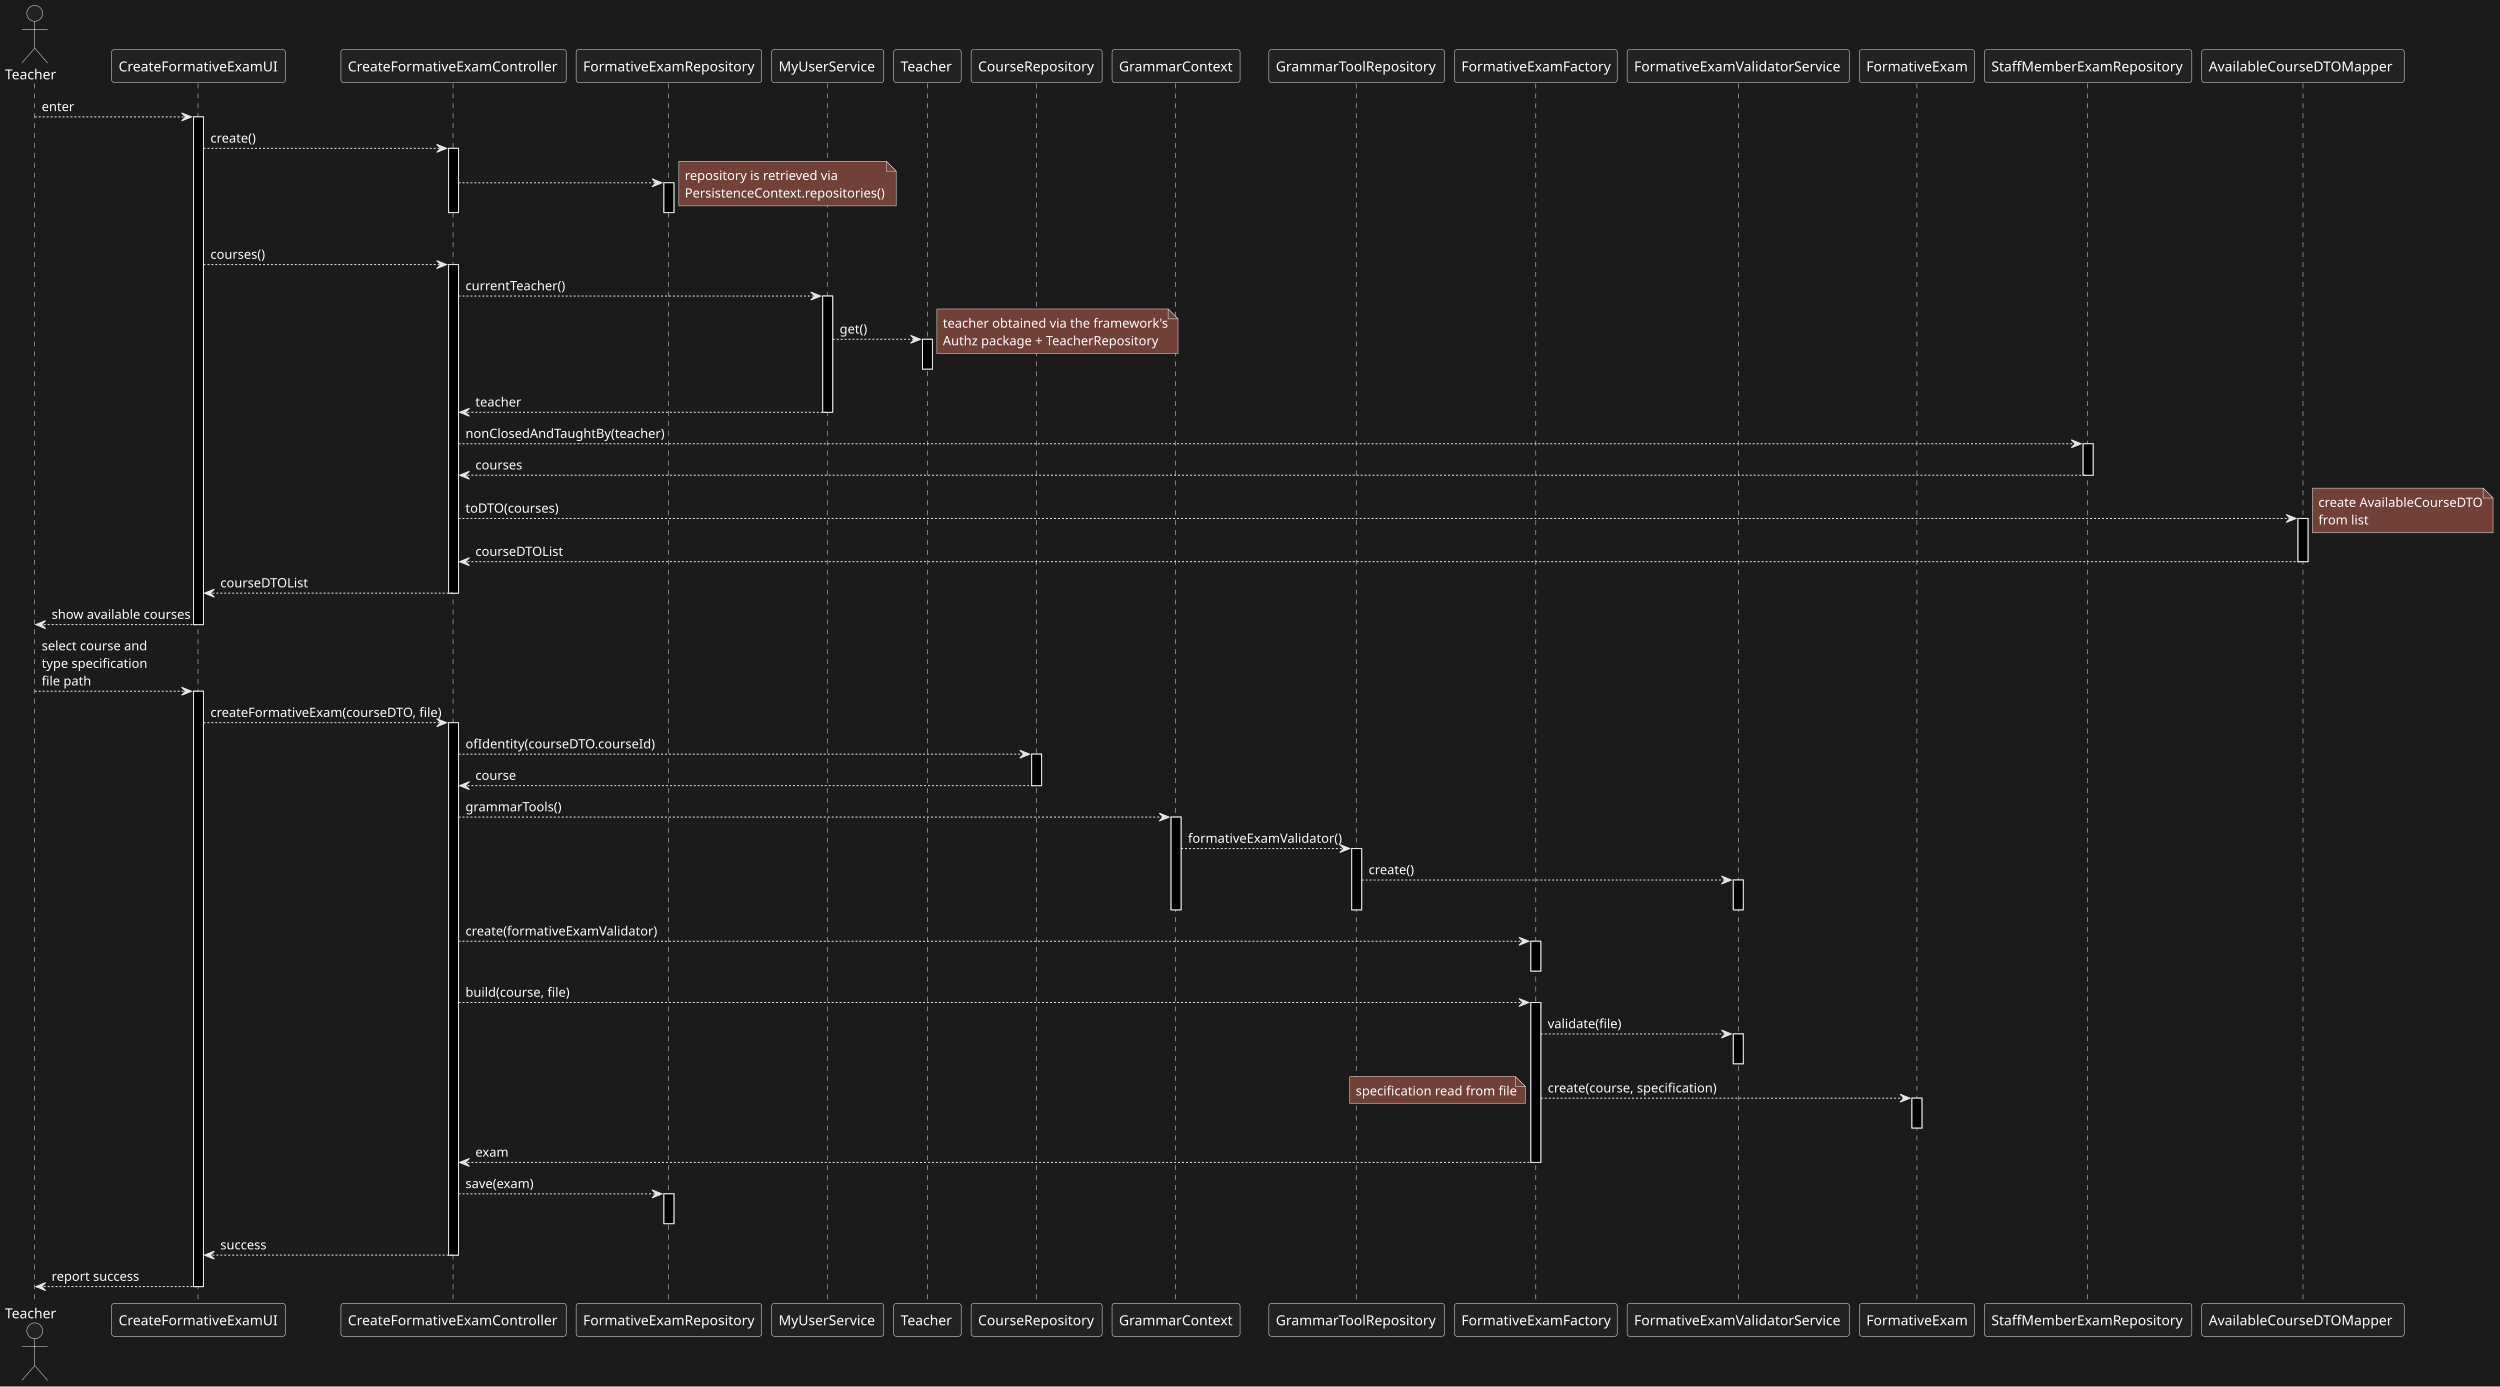
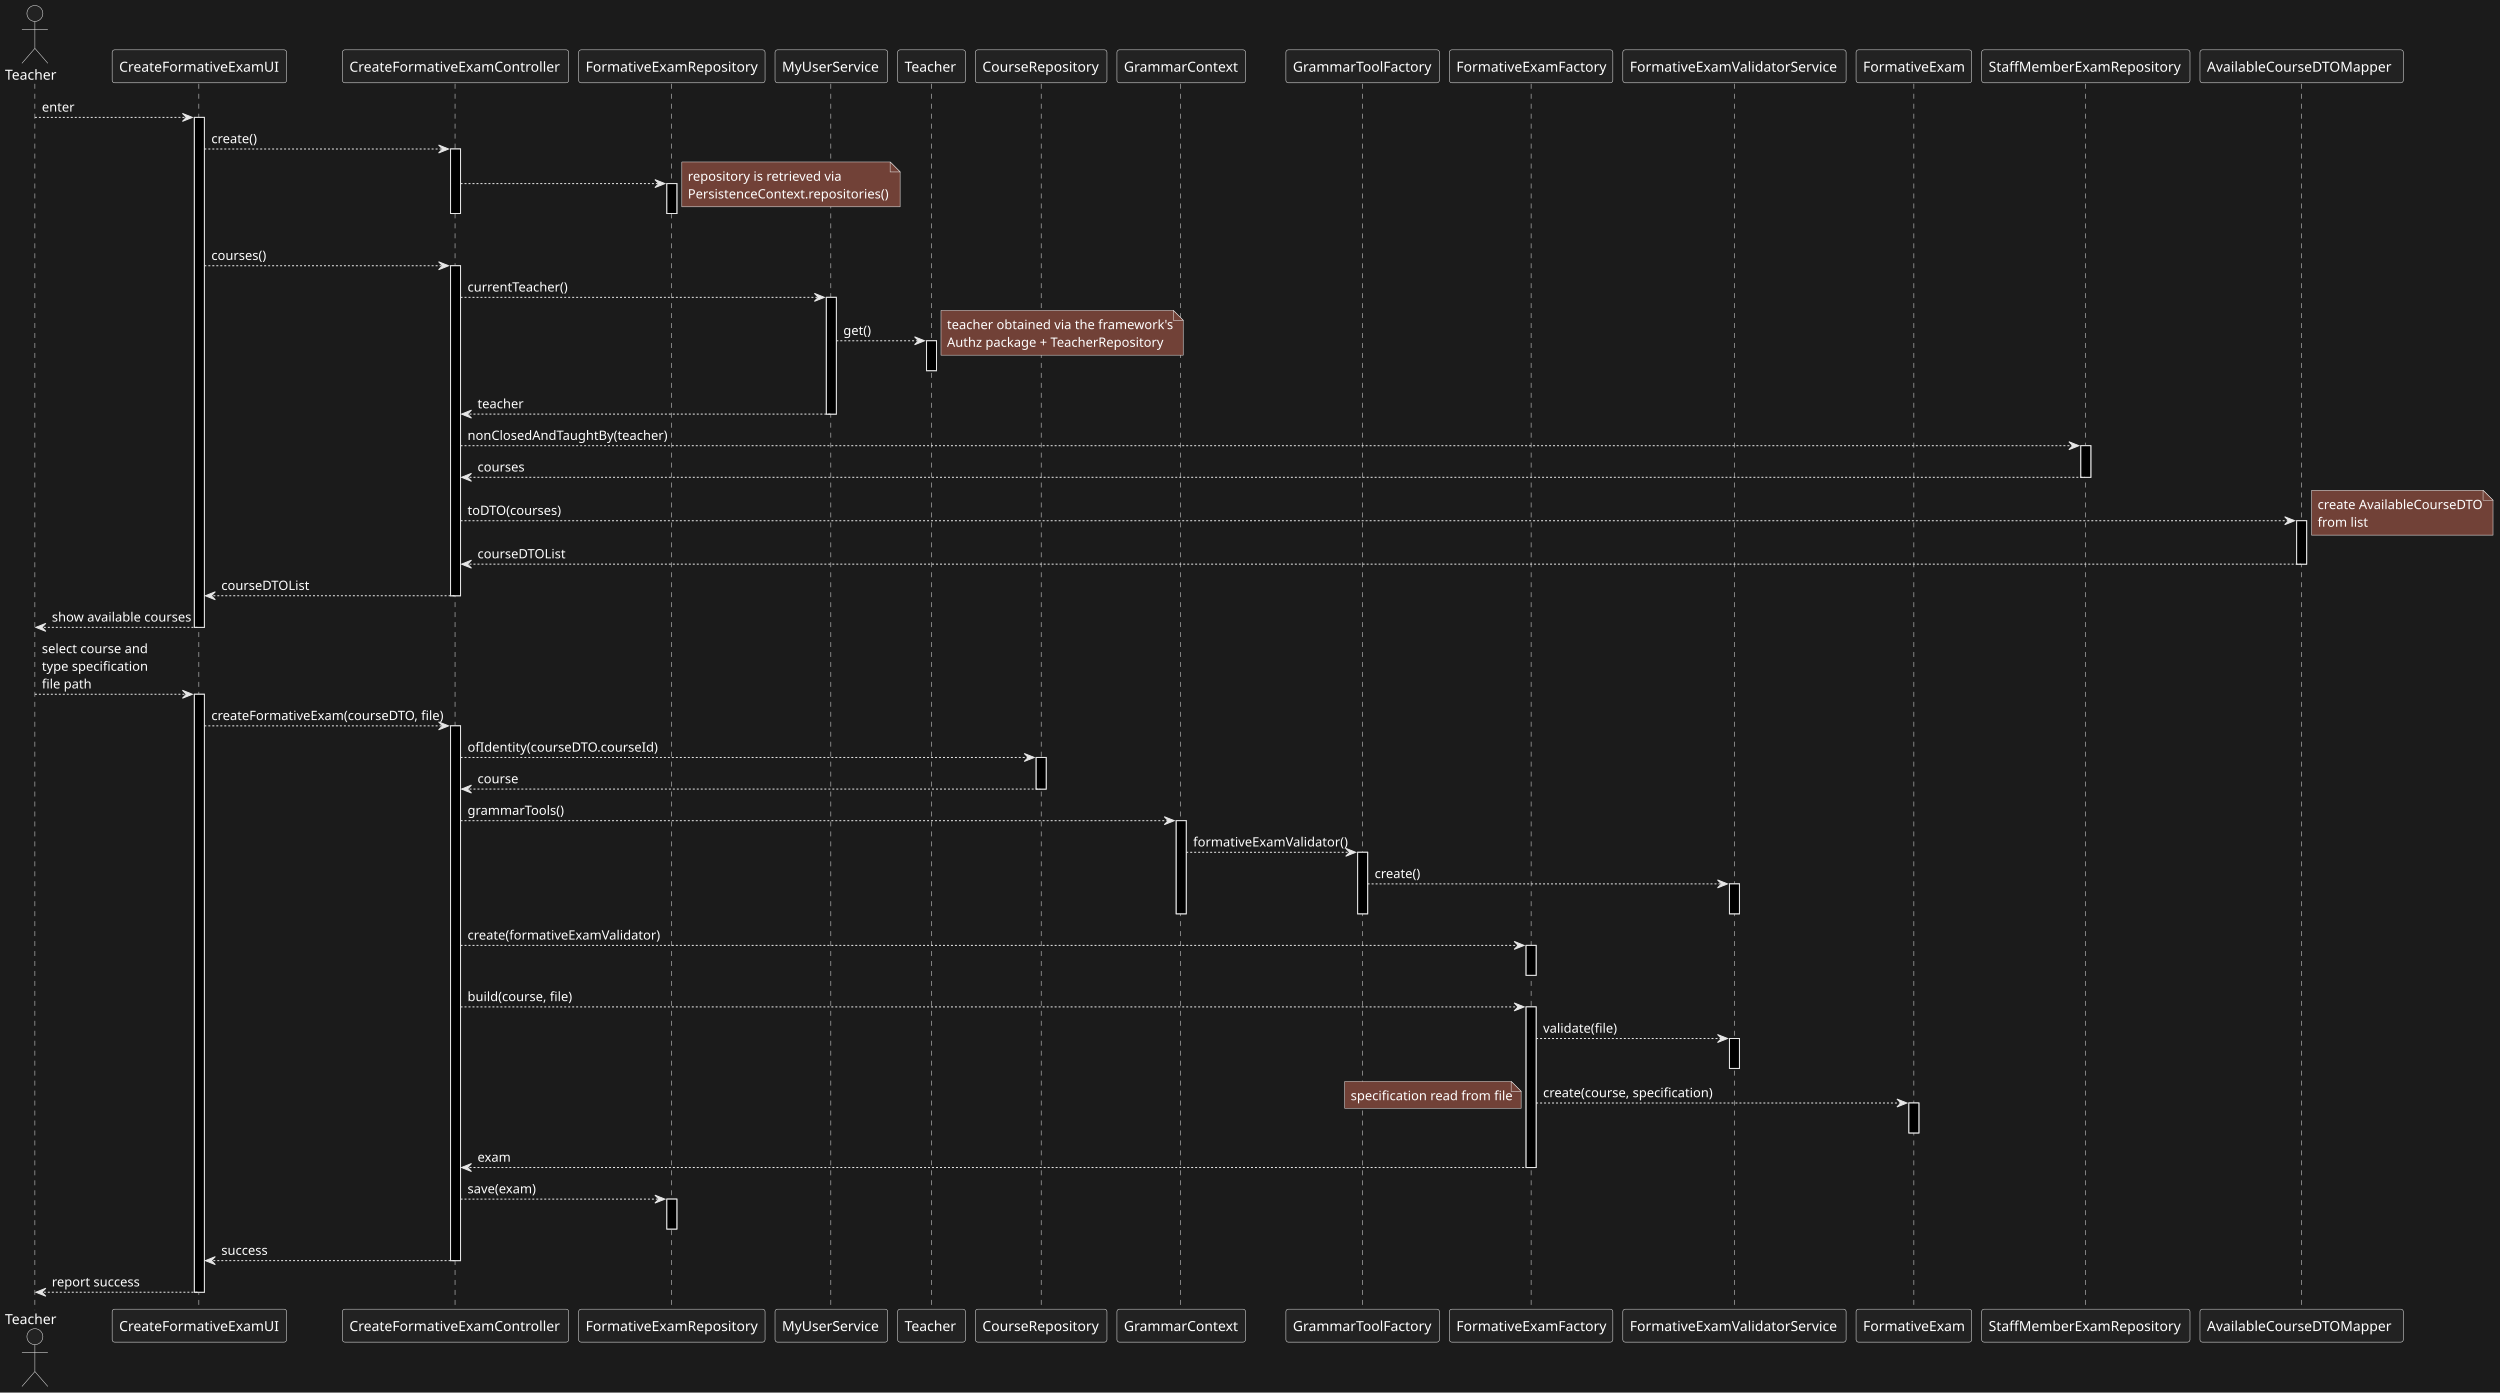
- <svg xmlns="http://www.w3.org/2000/svg" contentStyleType="text/css" height="1397px" preserveAspectRatio="none" style="width:2519px;height:1397px;background:#1B1B1B;" version="1.1" viewBox="0 0 2519 1397" width="2519px" zoomAndPan="magnify">
+ <svg xmlns="http://www.w3.org/2000/svg" contentStyleType="text/css" height="1397px" preserveAspectRatio="none" style="width:2508px;height:1397px;background:#1B1B1B;" version="1.1" viewBox="0 0 2508 1397" width="2508px" zoomAndPan="magnify">
  <defs />
  <g>
-     <rect fill="#1B1B1B" height="1397" style="stroke:none;stroke-width:1.0;" width="2519" x="0" y="0" />
+     <rect fill="#1B1B1B" height="1397" style="stroke:none;stroke-width:1.0;" width="2508" x="0" y="0" />
    <rect fill="#000000" height="511.59" style="stroke:#E7E7E7;stroke-width:1.0;" width="10" x="195" y="117.774" />
    <rect fill="#000000" height="599.884" style="stroke:#E7E7E7;stroke-width:1.0;" width="10" x="195" y="696.482" />
    <rect fill="#000000" height="64.706" style="stroke:#E7E7E7;stroke-width:1.0;" width="10" x="452" y="149.48" />
    <rect fill="#000000" height="331.06" style="stroke:#E7E7E7;stroke-width:1.0;" width="10" x="452" y="266.598" />
    <rect fill="#000000" height="536.472" style="stroke:#E7E7E7;stroke-width:1.0;" width="10" x="452" y="728.188" />
    <rect fill="#000000" height="30" style="stroke:#E7E7E7;stroke-width:1.0;" width="10" x="669" y="184.186" />
    <rect fill="#000000" height="30" style="stroke:#E7E7E7;stroke-width:1.0;" width="10" x="669" y="1202.954" />
    <rect fill="#000000" height="117.118" style="stroke:#E7E7E7;stroke-width:1.0;" width="10" x="829" y="298.304" />
    <rect fill="#000000" height="30" style="stroke:#E7E7E7;stroke-width:1.0;" width="10" x="929.5" y="341.863" />
    <rect fill="#000000" height="31.706" style="stroke:#E7E7E7;stroke-width:1.0;" width="10" x="1039.5" y="759.894" />
    <rect fill="#000000" height="93.412" style="stroke:#E7E7E7;stroke-width:1.0;" width="10" x="1180" y="823.306" />
    <rect fill="#000000" height="61.706" style="stroke:#E7E7E7;stroke-width:1.0;" width="10" x="1362" y="855.012" />
-     <rect fill="#000000" height="30" style="stroke:#E7E7E7;stroke-width:1.0;" width="10" x="1542.5" y="948.424" />
-     <rect fill="#000000" height="161.118" style="stroke:#E7E7E7;stroke-width:1.0;" width="10" x="1542.5" y="1010.13" />
-     <rect fill="#000000" height="30" style="stroke:#E7E7E7;stroke-width:1.0;" width="10" x="1746.5" y="886.718" />
-     <rect fill="#000000" height="30" style="stroke:#E7E7E7;stroke-width:1.0;" width="10" x="1746.5" y="1041.836" />
-     <rect fill="#000000" height="30" style="stroke:#E7E7E7;stroke-width:1.0;" width="10" x="1926.5" y="1106.542" />
-     <rect fill="#000000" height="31.706" style="stroke:#E7E7E7;stroke-width:1.0;" width="10" x="2099" y="447.128" />
-     <rect fill="#000000" height="43.559" style="stroke:#E7E7E7;stroke-width:1.0;" width="10" x="2315.5" y="522.393" />
+     <rect fill="#000000" height="30" style="stroke:#E7E7E7;stroke-width:1.0;" width="10" x="1531" y="948.424" />
+     <rect fill="#000000" height="161.118" style="stroke:#E7E7E7;stroke-width:1.0;" width="10" x="1531" y="1010.13" />
+     <rect fill="#000000" height="30" style="stroke:#E7E7E7;stroke-width:1.0;" width="10" x="1735" y="886.718" />
+     <rect fill="#000000" height="30" style="stroke:#E7E7E7;stroke-width:1.0;" width="10" x="1735" y="1041.836" />
+     <rect fill="#000000" height="30" style="stroke:#E7E7E7;stroke-width:1.0;" width="10" x="1915" y="1106.542" />
+     <rect fill="#000000" height="31.706" style="stroke:#E7E7E7;stroke-width:1.0;" width="10" x="2087.5" y="447.128" />
+     <rect fill="#000000" height="43.559" style="stroke:#E7E7E7;stroke-width:1.0;" width="10" x="2304" y="522.393" />
    <line style="stroke:#E7E7E7;stroke-width:0.5;stroke-dasharray:5.0,5.0;" x1="35" x2="35" y1="84.068" y2="1314.367" />
    <line style="stroke:#E7E7E7;stroke-width:0.5;stroke-dasharray:5.0,5.0;" x1="199.5" x2="199.5" y1="84.068" y2="1314.367" />
    <line style="stroke:#E7E7E7;stroke-width:0.5;stroke-dasharray:5.0,5.0;" x1="456.5" x2="456.5" y1="84.068" y2="1314.367" />
    <line style="stroke:#E7E7E7;stroke-width:0.5;stroke-dasharray:5.0,5.0;" x1="673.5" x2="673.5" y1="84.068" y2="1314.367" />
    <line style="stroke:#E7E7E7;stroke-width:0.5;stroke-dasharray:5.0,5.0;" x1="833.5" x2="833.5" y1="84.068" y2="1314.367" />
    <line style="stroke:#E7E7E7;stroke-width:0.5;stroke-dasharray:5.0,5.0;" x1="934.5" x2="934.5" y1="84.068" y2="1314.367" />
    <line style="stroke:#E7E7E7;stroke-width:0.5;stroke-dasharray:5.0,5.0;" x1="1044.5" x2="1044.5" y1="84.068" y2="1314.367" />
    <line style="stroke:#E7E7E7;stroke-width:0.5;stroke-dasharray:5.0,5.0;" x1="1184.5" x2="1184.5" y1="84.068" y2="1314.367" />
-     <line style="stroke:#E7E7E7;stroke-width:0.5;stroke-dasharray:5.0,5.0;" x1="1366.5" x2="1366.5" y1="84.068" y2="1314.367" />
-     <line style="stroke:#E7E7E7;stroke-width:0.5;stroke-dasharray:5.0,5.0;" x1="1547.5" x2="1547.5" y1="84.068" y2="1314.367" />
-     <line style="stroke:#E7E7E7;stroke-width:0.5;stroke-dasharray:5.0,5.0;" x1="1751.5" x2="1751.5" y1="84.068" y2="1314.367" />
-     <line style="stroke:#E7E7E7;stroke-width:0.5;stroke-dasharray:5.0,5.0;" x1="1931.5" x2="1931.5" y1="84.068" y2="1314.367" />
-     <line style="stroke:#E7E7E7;stroke-width:0.5;stroke-dasharray:5.0,5.0;" x1="2103.5" x2="2103.5" y1="84.068" y2="1314.367" />
-     <line style="stroke:#E7E7E7;stroke-width:0.5;stroke-dasharray:5.0,5.0;" x1="2320.5" x2="2320.5" y1="84.068" y2="1314.367" />
+     <line style="stroke:#E7E7E7;stroke-width:0.5;stroke-dasharray:5.0,5.0;" x1="1367" x2="1367" y1="84.068" y2="1314.367" />
+     <line style="stroke:#E7E7E7;stroke-width:0.5;stroke-dasharray:5.0,5.0;" x1="1536" x2="1536" y1="84.068" y2="1314.367" />
+     <line style="stroke:#E7E7E7;stroke-width:0.5;stroke-dasharray:5.0,5.0;" x1="1740" x2="1740" y1="84.068" y2="1314.367" />
+     <line style="stroke:#E7E7E7;stroke-width:0.5;stroke-dasharray:5.0,5.0;" x1="1920" x2="1920" y1="84.068" y2="1314.367" />
+     <line style="stroke:#E7E7E7;stroke-width:0.5;stroke-dasharray:5.0,5.0;" x1="2092" x2="2092" y1="84.068" y2="1314.367" />
+     <line style="stroke:#E7E7E7;stroke-width:0.5;stroke-dasharray:5.0,5.0;" x1="2309" x2="2309" y1="84.068" y2="1314.367" />
    <text fill="#FFFFFF" font-family="sans-serif" font-size="14" lengthAdjust="spacing" textLength="54" x="5" y="79.966">Teacher</text>
    <ellipse cx="35" cy="13.5" fill="#222222" rx="8" ry="8" style="stroke:#E7E7E7;stroke-width:0.5;" />
    <path d="M35,21.5 L35,48.5 M22,29.5 L48,29.5 M35,48.5 L22,63.5 M35,48.5 L48,63.5 " fill="none" style="stroke:#E7E7E7;stroke-width:0.5;" />
    <text fill="#FFFFFF" font-family="sans-serif" font-size="14" lengthAdjust="spacing" textLength="54" x="5" y="1328.332">Teacher</text>
    <ellipse cx="35" cy="1340.934" fill="#222222" rx="8" ry="8" style="stroke:#E7E7E7;stroke-width:0.5;" />
    <path d="M35,1348.934 L35,1375.934 M22,1356.934 L48,1356.934 M35,1375.934 L22,1390.934 M35,1375.934 L48,1390.934 " fill="none" style="stroke:#E7E7E7;stroke-width:0.5;" />
    <rect fill="#222222" height="33.068" rx="2.5" ry="2.5" style="stroke:#E7E7E7;stroke-width:0.5;" width="175" x="112.5" y="50" />
    <text fill="#FFFFFF" font-family="sans-serif" font-size="14" lengthAdjust="spacing" textLength="161" x="119.5" y="71.966">CreateFormativeExamUI</text>
    <rect fill="#222222" height="33.068" rx="2.5" ry="2.5" style="stroke:#E7E7E7;stroke-width:0.5;" width="175" x="112.5" y="1313.367" />
    <text fill="#FFFFFF" font-family="sans-serif" font-size="14" lengthAdjust="spacing" textLength="161" x="119.5" y="1335.332">CreateFormativeExamUI</text>
    <rect fill="#222222" height="33.068" rx="2.5" ry="2.5" style="stroke:#E7E7E7;stroke-width:0.5;" width="227" x="343.5" y="50" />
    <text fill="#FFFFFF" font-family="sans-serif" font-size="14" lengthAdjust="spacing" textLength="213" x="350.5" y="71.966">CreateFormativeExamController</text>
    <rect fill="#222222" height="33.068" rx="2.5" ry="2.5" style="stroke:#E7E7E7;stroke-width:0.5;" width="227" x="343.5" y="1313.367" />
    <text fill="#FFFFFF" font-family="sans-serif" font-size="14" lengthAdjust="spacing" textLength="213" x="350.5" y="1335.332">CreateFormativeExamController</text>
    <rect fill="#222222" height="33.068" rx="2.5" ry="2.5" style="stroke:#E7E7E7;stroke-width:0.5;" width="187" x="580.5" y="50" />
    <text fill="#FFFFFF" font-family="sans-serif" font-size="14" lengthAdjust="spacing" textLength="173" x="587.5" y="71.966">FormativeExamRepository</text>
    <rect fill="#222222" height="33.068" rx="2.5" ry="2.5" style="stroke:#E7E7E7;stroke-width:0.5;" width="187" x="580.5" y="1313.367" />
    <text fill="#FFFFFF" font-family="sans-serif" font-size="14" lengthAdjust="spacing" textLength="173" x="587.5" y="1335.332">FormativeExamRepository</text>
    <rect fill="#222222" height="33.068" rx="2.5" ry="2.5" style="stroke:#E7E7E7;stroke-width:0.5;" width="113" x="777.5" y="50" />
    <text fill="#FFFFFF" font-family="sans-serif" font-size="14" lengthAdjust="spacing" textLength="99" x="784.5" y="71.966">MyUserService</text>
    <rect fill="#222222" height="33.068" rx="2.5" ry="2.5" style="stroke:#E7E7E7;stroke-width:0.5;" width="113" x="777.5" y="1313.367" />
    <text fill="#FFFFFF" font-family="sans-serif" font-size="14" lengthAdjust="spacing" textLength="99" x="784.5" y="1335.332">MyUserService</text>
    <rect fill="#222222" height="33.068" rx="2.5" ry="2.5" style="stroke:#E7E7E7;stroke-width:0.5;" width="68" x="900.5" y="50" />
    <text fill="#FFFFFF" font-family="sans-serif" font-size="14" lengthAdjust="spacing" textLength="54" x="907.5" y="71.966">Teacher</text>
    <rect fill="#222222" height="33.068" rx="2.5" ry="2.5" style="stroke:#E7E7E7;stroke-width:0.5;" width="68" x="900.5" y="1313.367" />
    <text fill="#FFFFFF" font-family="sans-serif" font-size="14" lengthAdjust="spacing" textLength="54" x="907.5" y="1335.332">Teacher</text>
    <rect fill="#222222" height="33.068" rx="2.5" ry="2.5" style="stroke:#E7E7E7;stroke-width:0.5;" width="132" x="978.5" y="50" />
    <text fill="#FFFFFF" font-family="sans-serif" font-size="14" lengthAdjust="spacing" textLength="118" x="985.5" y="71.966">CourseRepository</text>
    <rect fill="#222222" height="33.068" rx="2.5" ry="2.5" style="stroke:#E7E7E7;stroke-width:0.5;" width="132" x="978.5" y="1313.367" />
    <text fill="#FFFFFF" font-family="sans-serif" font-size="14" lengthAdjust="spacing" textLength="118" x="985.5" y="1335.332">CourseRepository</text>
    <rect fill="#222222" height="33.068" rx="2.5" ry="2.5" style="stroke:#E7E7E7;stroke-width:0.5;" width="129" x="1120.5" y="50" />
    <text fill="#FFFFFF" font-family="sans-serif" font-size="14" lengthAdjust="spacing" textLength="115" x="1127.5" y="71.966">GrammarContext</text>
    <rect fill="#222222" height="33.068" rx="2.5" ry="2.5" style="stroke:#E7E7E7;stroke-width:0.5;" width="129" x="1120.5" y="1313.367" />
    <text fill="#FFFFFF" font-family="sans-serif" font-size="14" lengthAdjust="spacing" textLength="115" x="1127.5" y="1335.332">GrammarContext</text>
-     <rect fill="#222222" height="33.068" rx="2.5" ry="2.5" style="stroke:#E7E7E7;stroke-width:0.5;" width="177" x="1278.5" y="50" />
-     <text fill="#FFFFFF" font-family="sans-serif" font-size="14" lengthAdjust="spacing" textLength="163" x="1285.5" y="71.966">GrammarToolRepository</text>
-     <rect fill="#222222" height="33.068" rx="2.5" ry="2.5" style="stroke:#E7E7E7;stroke-width:0.5;" width="177" x="1278.5" y="1313.367" />
-     <text fill="#FFFFFF" font-family="sans-serif" font-size="14" lengthAdjust="spacing" textLength="163" x="1285.5" y="1335.332">GrammarToolRepository</text>
-     <rect fill="#222222" height="33.068" rx="2.5" ry="2.5" style="stroke:#E7E7E7;stroke-width:0.5;" width="164" x="1465.5" y="50" />
-     <text fill="#FFFFFF" font-family="sans-serif" font-size="14" lengthAdjust="spacing" textLength="150" x="1472.5" y="71.966">FormativeExamFactory</text>
-     <rect fill="#222222" height="33.068" rx="2.5" ry="2.5" style="stroke:#E7E7E7;stroke-width:0.5;" width="164" x="1465.5" y="1313.367" />
-     <text fill="#FFFFFF" font-family="sans-serif" font-size="14" lengthAdjust="spacing" textLength="150" x="1472.5" y="1335.332">FormativeExamFactory</text>
-     <rect fill="#222222" height="33.068" rx="2.5" ry="2.5" style="stroke:#E7E7E7;stroke-width:0.5;" width="224" x="1639.5" y="50" />
-     <text fill="#FFFFFF" font-family="sans-serif" font-size="14" lengthAdjust="spacing" textLength="210" x="1646.5" y="71.966">FormativeExamValidatorService</text>
-     <rect fill="#222222" height="33.068" rx="2.5" ry="2.5" style="stroke:#E7E7E7;stroke-width:0.5;" width="224" x="1639.5" y="1313.367" />
-     <text fill="#FFFFFF" font-family="sans-serif" font-size="14" lengthAdjust="spacing" textLength="210" x="1646.5" y="1335.332">FormativeExamValidatorService</text>
-     <rect fill="#222222" height="33.068" rx="2.5" ry="2.5" style="stroke:#E7E7E7;stroke-width:0.5;" width="116" x="1873.5" y="50" />
-     <text fill="#FFFFFF" font-family="sans-serif" font-size="14" lengthAdjust="spacing" textLength="102" x="1880.5" y="71.966">FormativeExam</text>
-     <rect fill="#222222" height="33.068" rx="2.5" ry="2.5" style="stroke:#E7E7E7;stroke-width:0.5;" width="116" x="1873.5" y="1313.367" />
-     <text fill="#FFFFFF" font-family="sans-serif" font-size="14" lengthAdjust="spacing" textLength="102" x="1880.5" y="1335.332">FormativeExam</text>
-     <rect fill="#222222" height="33.068" rx="2.5" ry="2.5" style="stroke:#E7E7E7;stroke-width:0.5;" width="209" x="1999.5" y="50" />
-     <text fill="#FFFFFF" font-family="sans-serif" font-size="14" lengthAdjust="spacing" textLength="195" x="2006.5" y="71.966">StaffMemberExamRepository</text>
-     <rect fill="#222222" height="33.068" rx="2.5" ry="2.5" style="stroke:#E7E7E7;stroke-width:0.5;" width="209" x="1999.5" y="1313.367" />
-     <text fill="#FFFFFF" font-family="sans-serif" font-size="14" lengthAdjust="spacing" textLength="195" x="2006.5" y="1335.332">StaffMemberExamRepository</text>
-     <rect fill="#222222" height="33.068" rx="2.5" ry="2.5" style="stroke:#E7E7E7;stroke-width:0.5;" width="204" x="2218.5" y="50" />
-     <text fill="#FFFFFF" font-family="sans-serif" font-size="14" lengthAdjust="spacing" textLength="190" x="2225.5" y="71.966">AvailableCourseDTOMapper</text>
-     <rect fill="#222222" height="33.068" rx="2.5" ry="2.5" style="stroke:#E7E7E7;stroke-width:0.5;" width="204" x="2218.5" y="1313.367" />
-     <text fill="#FFFFFF" font-family="sans-serif" font-size="14" lengthAdjust="spacing" textLength="190" x="2225.5" y="1335.332">AvailableCourseDTOMapper</text>
+     <rect fill="#222222" height="33.068" rx="2.5" ry="2.5" style="stroke:#E7E7E7;stroke-width:0.5;" width="154" x="1290" y="50" />
+     <text fill="#FFFFFF" font-family="sans-serif" font-size="14" lengthAdjust="spacing" textLength="140" x="1297" y="71.966">GrammarToolFactory</text>
+     <rect fill="#222222" height="33.068" rx="2.5" ry="2.5" style="stroke:#E7E7E7;stroke-width:0.5;" width="154" x="1290" y="1313.367" />
+     <text fill="#FFFFFF" font-family="sans-serif" font-size="14" lengthAdjust="spacing" textLength="140" x="1297" y="1335.332">GrammarToolFactory</text>
+     <rect fill="#222222" height="33.068" rx="2.5" ry="2.5" style="stroke:#E7E7E7;stroke-width:0.5;" width="164" x="1454" y="50" />
+     <text fill="#FFFFFF" font-family="sans-serif" font-size="14" lengthAdjust="spacing" textLength="150" x="1461" y="71.966">FormativeExamFactory</text>
+     <rect fill="#222222" height="33.068" rx="2.5" ry="2.5" style="stroke:#E7E7E7;stroke-width:0.5;" width="164" x="1454" y="1313.367" />
+     <text fill="#FFFFFF" font-family="sans-serif" font-size="14" lengthAdjust="spacing" textLength="150" x="1461" y="1335.332">FormativeExamFactory</text>
+     <rect fill="#222222" height="33.068" rx="2.5" ry="2.5" style="stroke:#E7E7E7;stroke-width:0.5;" width="224" x="1628" y="50" />
+     <text fill="#FFFFFF" font-family="sans-serif" font-size="14" lengthAdjust="spacing" textLength="210" x="1635" y="71.966">FormativeExamValidatorService</text>
+     <rect fill="#222222" height="33.068" rx="2.5" ry="2.5" style="stroke:#E7E7E7;stroke-width:0.5;" width="224" x="1628" y="1313.367" />
+     <text fill="#FFFFFF" font-family="sans-serif" font-size="14" lengthAdjust="spacing" textLength="210" x="1635" y="1335.332">FormativeExamValidatorService</text>
+     <rect fill="#222222" height="33.068" rx="2.5" ry="2.5" style="stroke:#E7E7E7;stroke-width:0.5;" width="116" x="1862" y="50" />
+     <text fill="#FFFFFF" font-family="sans-serif" font-size="14" lengthAdjust="spacing" textLength="102" x="1869" y="71.966">FormativeExam</text>
+     <rect fill="#222222" height="33.068" rx="2.5" ry="2.5" style="stroke:#E7E7E7;stroke-width:0.5;" width="116" x="1862" y="1313.367" />
+     <text fill="#FFFFFF" font-family="sans-serif" font-size="14" lengthAdjust="spacing" textLength="102" x="1869" y="1335.332">FormativeExam</text>
+     <rect fill="#222222" height="33.068" rx="2.5" ry="2.5" style="stroke:#E7E7E7;stroke-width:0.5;" width="209" x="1988" y="50" />
+     <text fill="#FFFFFF" font-family="sans-serif" font-size="14" lengthAdjust="spacing" textLength="195" x="1995" y="71.966">StaffMemberExamRepository</text>
+     <rect fill="#222222" height="33.068" rx="2.5" ry="2.5" style="stroke:#E7E7E7;stroke-width:0.5;" width="209" x="1988" y="1313.367" />
+     <text fill="#FFFFFF" font-family="sans-serif" font-size="14" lengthAdjust="spacing" textLength="195" x="1995" y="1335.332">StaffMemberExamRepository</text>
+     <rect fill="#222222" height="33.068" rx="2.5" ry="2.5" style="stroke:#E7E7E7;stroke-width:0.5;" width="204" x="2207" y="50" />
+     <text fill="#FFFFFF" font-family="sans-serif" font-size="14" lengthAdjust="spacing" textLength="190" x="2214" y="71.966">AvailableCourseDTOMapper</text>
+     <rect fill="#222222" height="33.068" rx="2.5" ry="2.5" style="stroke:#E7E7E7;stroke-width:0.5;" width="204" x="2207" y="1313.367" />
+     <text fill="#FFFFFF" font-family="sans-serif" font-size="14" lengthAdjust="spacing" textLength="190" x="2214" y="1335.332">AvailableCourseDTOMapper</text>
    <rect fill="#000000" height="511.59" style="stroke:#E7E7E7;stroke-width:1.0;" width="10" x="195" y="117.774" />
    <rect fill="#000000" height="599.884" style="stroke:#E7E7E7;stroke-width:1.0;" width="10" x="195" y="696.482" />
    <rect fill="#000000" height="64.706" style="stroke:#E7E7E7;stroke-width:1.0;" width="10" x="452" y="149.48" />
    <rect fill="#000000" height="331.06" style="stroke:#E7E7E7;stroke-width:1.0;" width="10" x="452" y="266.598" />
    <rect fill="#000000" height="536.472" style="stroke:#E7E7E7;stroke-width:1.0;" width="10" x="452" y="728.188" />
    <rect fill="#000000" height="30" style="stroke:#E7E7E7;stroke-width:1.0;" width="10" x="669" y="184.186" />
    <rect fill="#000000" height="30" style="stroke:#E7E7E7;stroke-width:1.0;" width="10" x="669" y="1202.954" />
    <rect fill="#000000" height="117.118" style="stroke:#E7E7E7;stroke-width:1.0;" width="10" x="829" y="298.304" />
    <rect fill="#000000" height="30" style="stroke:#E7E7E7;stroke-width:1.0;" width="10" x="929.5" y="341.863" />
    <rect fill="#000000" height="31.706" style="stroke:#E7E7E7;stroke-width:1.0;" width="10" x="1039.5" y="759.894" />
    <rect fill="#000000" height="93.412" style="stroke:#E7E7E7;stroke-width:1.0;" width="10" x="1180" y="823.306" />
    <rect fill="#000000" height="61.706" style="stroke:#E7E7E7;stroke-width:1.0;" width="10" x="1362" y="855.012" />
-     <rect fill="#000000" height="30" style="stroke:#E7E7E7;stroke-width:1.0;" width="10" x="1542.5" y="948.424" />
-     <rect fill="#000000" height="161.118" style="stroke:#E7E7E7;stroke-width:1.0;" width="10" x="1542.5" y="1010.13" />
-     <rect fill="#000000" height="30" style="stroke:#E7E7E7;stroke-width:1.0;" width="10" x="1746.5" y="886.718" />
-     <rect fill="#000000" height="30" style="stroke:#E7E7E7;stroke-width:1.0;" width="10" x="1746.5" y="1041.836" />
-     <rect fill="#000000" height="30" style="stroke:#E7E7E7;stroke-width:1.0;" width="10" x="1926.5" y="1106.542" />
-     <rect fill="#000000" height="31.706" style="stroke:#E7E7E7;stroke-width:1.0;" width="10" x="2099" y="447.128" />
-     <rect fill="#000000" height="43.559" style="stroke:#E7E7E7;stroke-width:1.0;" width="10" x="2315.5" y="522.393" />
+     <rect fill="#000000" height="30" style="stroke:#E7E7E7;stroke-width:1.0;" width="10" x="1531" y="948.424" />
+     <rect fill="#000000" height="161.118" style="stroke:#E7E7E7;stroke-width:1.0;" width="10" x="1531" y="1010.13" />
+     <rect fill="#000000" height="30" style="stroke:#E7E7E7;stroke-width:1.0;" width="10" x="1735" y="886.718" />
+     <rect fill="#000000" height="30" style="stroke:#E7E7E7;stroke-width:1.0;" width="10" x="1735" y="1041.836" />
+     <rect fill="#000000" height="30" style="stroke:#E7E7E7;stroke-width:1.0;" width="10" x="1915" y="1106.542" />
+     <rect fill="#000000" height="31.706" style="stroke:#E7E7E7;stroke-width:1.0;" width="10" x="2087.5" y="447.128" />
+     <rect fill="#000000" height="43.559" style="stroke:#E7E7E7;stroke-width:1.0;" width="10" x="2304" y="522.393" />
    <polygon fill="#E7E7E7" points="183,113.774,193,117.774,183,121.774,187,117.774" style="stroke:#E7E7E7;stroke-width:1.0;" />
    <line style="stroke:#E7E7E7;stroke-width:1.0;stroke-dasharray:2.0,2.0;" x1="35" x2="189" y1="117.774" y2="117.774" />
    <text fill="#FFFFFF" font-family="sans-serif" font-size="13" lengthAdjust="spacing" textLength="32" x="42" y="111.965">enter</text>
    <polygon fill="#E7E7E7" points="440,145.48,450,149.48,440,153.48,444,149.48" style="stroke:#E7E7E7;stroke-width:1.0;" />
    <line style="stroke:#E7E7E7;stroke-width:1.0;stroke-dasharray:2.0,2.0;" x1="205" x2="446" y1="149.48" y2="149.48" />
    <text fill="#FFFFFF" font-family="sans-serif" font-size="13" lengthAdjust="spacing" textLength="45" x="212" y="143.671">create()</text>
    <polygon fill="#E7E7E7" points="657,180.186,667,184.186,657,188.186,661,184.186" style="stroke:#E7E7E7;stroke-width:1.0;" />
    <line style="stroke:#E7E7E7;stroke-width:1.0;stroke-dasharray:2.0,2.0;" x1="462" x2="663" y1="184.186" y2="184.186" />
    <path d="M684,162.48 L684,207.48 L903,207.48 L903,172.48 L893,162.48 L684,162.48 " fill="#714137" style="stroke:#E7E7E7;stroke-width:0.5;" />
    <path d="M893,162.48 L893,172.48 L903,172.48 L893,162.48 " fill="#714137" style="stroke:#E7E7E7;stroke-width:0.5;" />
    <text fill="#FFFFFF" font-family="sans-serif" font-size="13" lengthAdjust="spacing" textLength="151" x="690" y="181.377">repository is retrieved via</text>
    <text fill="#FFFFFF" font-family="sans-serif" font-size="13" lengthAdjust="spacing" textLength="198" x="690" y="199.083">PersistenceContext.repositories()</text>
    <polygon fill="#E7E7E7" points="440,262.598,450,266.598,440,270.598,444,266.598" style="stroke:#E7E7E7;stroke-width:1.0;" />
    <line style="stroke:#E7E7E7;stroke-width:1.0;stroke-dasharray:2.0,2.0;" x1="205" x2="446" y1="266.598" y2="266.598" />
    <text fill="#FFFFFF" font-family="sans-serif" font-size="13" lengthAdjust="spacing" textLength="54" x="212" y="260.789">courses()</text>
    <polygon fill="#E7E7E7" points="817,294.304,827,298.304,817,302.304,821,298.304" style="stroke:#E7E7E7;stroke-width:1.0;" />
    <line style="stroke:#E7E7E7;stroke-width:1.0;stroke-dasharray:2.0,2.0;" x1="462" x2="823" y1="298.304" y2="298.304" />
    <text fill="#FFFFFF" font-family="sans-serif" font-size="13" lengthAdjust="spacing" textLength="99" x="469" y="292.495">currentTeacher()</text>
    <polygon fill="#E7E7E7" points="917.5,337.863,927.5,341.863,917.5,345.863,921.5,341.863" style="stroke:#E7E7E7;stroke-width:1.0;" />
    <line style="stroke:#E7E7E7;stroke-width:1.0;stroke-dasharray:2.0,2.0;" x1="839" x2="923.5" y1="341.863" y2="341.863" />
    <text fill="#FFFFFF" font-family="sans-serif" font-size="13" lengthAdjust="spacing" textLength="28" x="846" y="336.054">get()</text>
    <path d="M944,311.304 L944,356.304 L1187,356.304 L1187,321.304 L1177,311.304 L944,311.304 " fill="#714137" style="stroke:#E7E7E7;stroke-width:0.5;" />
    <path d="M1177,311.304 L1177,321.304 L1187,321.304 L1177,311.304 " fill="#714137" style="stroke:#E7E7E7;stroke-width:0.5;" />
    <text fill="#FFFFFF" font-family="sans-serif" font-size="13" lengthAdjust="spacing" textLength="222" x="950" y="330.201">teacher obtained via the framework's</text>
    <text fill="#FFFFFF" font-family="sans-serif" font-size="13" lengthAdjust="spacing" textLength="213" x="950" y="347.907">Authz package + TeacherRepository</text>
    <polygon fill="#E7E7E7" points="473,411.422,463,415.422,473,419.422,469,415.422" style="stroke:#E7E7E7;stroke-width:1.0;" />
    <line style="stroke:#E7E7E7;stroke-width:1.0;stroke-dasharray:2.0,2.0;" x1="467" x2="833" y1="415.422" y2="415.422" />
    <text fill="#FFFFFF" font-family="sans-serif" font-size="13" lengthAdjust="spacing" textLength="45" x="479" y="409.613">teacher</text>
-     <polygon fill="#E7E7E7" points="2087,443.128,2097,447.128,2087,451.128,2091,447.128" style="stroke:#E7E7E7;stroke-width:1.0;" />
-     <line style="stroke:#E7E7E7;stroke-width:1.0;stroke-dasharray:2.0,2.0;" x1="462" x2="2093" y1="447.128" y2="447.128" />
+     <polygon fill="#E7E7E7" points="2075.5,443.128,2085.5,447.128,2075.5,451.128,2079.5,447.128" style="stroke:#E7E7E7;stroke-width:1.0;" />
+     <line style="stroke:#E7E7E7;stroke-width:1.0;stroke-dasharray:2.0,2.0;" x1="462" x2="2081.5" y1="447.128" y2="447.128" />
    <text fill="#FFFFFF" font-family="sans-serif" font-size="13" lengthAdjust="spacing" textLength="199" x="469" y="441.319">nonClosedAndTaughtBy(teacher)</text>
    <polygon fill="#E7E7E7" points="473,474.834,463,478.834,473,482.834,469,478.834" style="stroke:#E7E7E7;stroke-width:1.0;" />
-     <line style="stroke:#E7E7E7;stroke-width:1.0;stroke-dasharray:2.0,2.0;" x1="467" x2="2103" y1="478.834" y2="478.834" />
+     <line style="stroke:#E7E7E7;stroke-width:1.0;stroke-dasharray:2.0,2.0;" x1="467" x2="2091.5" y1="478.834" y2="478.834" />
    <text fill="#FFFFFF" font-family="sans-serif" font-size="13" lengthAdjust="spacing" textLength="46" x="479" y="473.025">courses</text>
-     <polygon fill="#E7E7E7" points="2303.5,518.393,2313.5,522.393,2303.5,526.393,2307.5,522.393" style="stroke:#E7E7E7;stroke-width:1.0;" />
-     <line style="stroke:#E7E7E7;stroke-width:1.0;stroke-dasharray:2.0,2.0;" x1="462" x2="2309.5" y1="522.393" y2="522.393" />
+     <polygon fill="#E7E7E7" points="2292,518.393,2302,522.393,2292,526.393,2296,522.393" style="stroke:#E7E7E7;stroke-width:1.0;" />
+     <line style="stroke:#E7E7E7;stroke-width:1.0;stroke-dasharray:2.0,2.0;" x1="462" x2="2298" y1="522.393" y2="522.393" />
    <text fill="#FFFFFF" font-family="sans-serif" font-size="13" lengthAdjust="spacing" textLength="93" x="469" y="516.584">toDTO(courses)</text>
-     <path d="M2330,491.834 L2330,536.834 L2512,536.834 L2512,501.834 L2502,491.834 L2330,491.834 " fill="#714137" style="stroke:#E7E7E7;stroke-width:0.5;" />
-     <path d="M2502,491.834 L2502,501.834 L2512,501.834 L2502,491.834 " fill="#714137" style="stroke:#E7E7E7;stroke-width:0.5;" />
-     <text fill="#FFFFFF" font-family="sans-serif" font-size="13" lengthAdjust="spacing" textLength="161" x="2336" y="510.731">create AvailableCourseDTO</text>
-     <text fill="#FFFFFF" font-family="sans-serif" font-size="13" lengthAdjust="spacing" textLength="49" x="2336" y="528.437">from list</text>
+     <path d="M2319,491.834 L2319,536.834 L2501,536.834 L2501,501.834 L2491,491.834 L2319,491.834 " fill="#714137" style="stroke:#E7E7E7;stroke-width:0.5;" />
+     <path d="M2491,491.834 L2491,501.834 L2501,501.834 L2491,491.834 " fill="#714137" style="stroke:#E7E7E7;stroke-width:0.5;" />
+     <text fill="#FFFFFF" font-family="sans-serif" font-size="13" lengthAdjust="spacing" textLength="161" x="2325" y="510.731">create AvailableCourseDTO</text>
+     <text fill="#FFFFFF" font-family="sans-serif" font-size="13" lengthAdjust="spacing" textLength="49" x="2325" y="528.437">from list</text>
    <polygon fill="#E7E7E7" points="473,561.952,463,565.952,473,569.952,469,565.952" style="stroke:#E7E7E7;stroke-width:1.0;" />
-     <line style="stroke:#E7E7E7;stroke-width:1.0;stroke-dasharray:2.0,2.0;" x1="467" x2="2319.5" y1="565.952" y2="565.952" />
+     <line style="stroke:#E7E7E7;stroke-width:1.0;stroke-dasharray:2.0,2.0;" x1="467" x2="2308" y1="565.952" y2="565.952" />
    <text fill="#FFFFFF" font-family="sans-serif" font-size="13" lengthAdjust="spacing" textLength="87" x="479" y="560.143">courseDTOList</text>
    <polygon fill="#E7E7E7" points="216,593.658,206,597.658,216,601.658,212,597.658" style="stroke:#E7E7E7;stroke-width:1.0;" />
    <line style="stroke:#E7E7E7;stroke-width:1.0;stroke-dasharray:2.0,2.0;" x1="210" x2="456" y1="597.658" y2="597.658" />
    <text fill="#FFFFFF" font-family="sans-serif" font-size="13" lengthAdjust="spacing" textLength="87" x="222" y="591.849">courseDTOList</text>
    <polygon fill="#E7E7E7" points="46,625.364,36,629.364,46,633.364,42,629.364" style="stroke:#E7E7E7;stroke-width:1.0;" />
    <line style="stroke:#E7E7E7;stroke-width:1.0;stroke-dasharray:2.0,2.0;" x1="40" x2="199" y1="629.364" y2="629.364" />
    <text fill="#FFFFFF" font-family="sans-serif" font-size="13" lengthAdjust="spacing" textLength="136" x="52" y="623.555">show available courses</text>
    <polygon fill="#E7E7E7" points="183,692.482,193,696.482,183,700.482,187,696.482" style="stroke:#E7E7E7;stroke-width:1.0;" />
    <line style="stroke:#E7E7E7;stroke-width:1.0;stroke-dasharray:2.0,2.0;" x1="35" x2="189" y1="696.482" y2="696.482" />
    <text fill="#FFFFFF" font-family="sans-serif" font-size="13" lengthAdjust="spacing" textLength="103" x="42" y="655.261">select course and</text>
    <text fill="#FFFFFF" font-family="sans-serif" font-size="13" lengthAdjust="spacing" textLength="104" x="42" y="672.967">type specification</text>
    <text fill="#FFFFFF" font-family="sans-serif" font-size="13" lengthAdjust="spacing" textLength="48" x="42" y="690.673">file path</text>
    <polygon fill="#E7E7E7" points="440,724.188,450,728.188,440,732.188,444,728.188" style="stroke:#E7E7E7;stroke-width:1.0;" />
    <line style="stroke:#E7E7E7;stroke-width:1.0;stroke-dasharray:2.0,2.0;" x1="205" x2="446" y1="728.188" y2="728.188" />
    <text fill="#FFFFFF" font-family="sans-serif" font-size="13" lengthAdjust="spacing" textLength="228" x="212" y="722.379">createFormativeExam(courseDTO, file)</text>
    <polygon fill="#E7E7E7" points="1027.5,755.894,1037.5,759.894,1027.5,763.894,1031.5,759.894" style="stroke:#E7E7E7;stroke-width:1.0;" />
    <line style="stroke:#E7E7E7;stroke-width:1.0;stroke-dasharray:2.0,2.0;" x1="462" x2="1033.5" y1="759.894" y2="759.894" />
    <text fill="#FFFFFF" font-family="sans-serif" font-size="13" lengthAdjust="spacing" textLength="188" x="469" y="754.085">ofIdentity(courseDTO.courseId)</text>
    <polygon fill="#E7E7E7" points="473,787.6,463,791.6,473,795.6,469,791.6" style="stroke:#E7E7E7;stroke-width:1.0;" />
    <line style="stroke:#E7E7E7;stroke-width:1.0;stroke-dasharray:2.0,2.0;" x1="467" x2="1043.5" y1="791.6" y2="791.6" />
    <text fill="#FFFFFF" font-family="sans-serif" font-size="13" lengthAdjust="spacing" textLength="40" x="479" y="785.791">course</text>
    <polygon fill="#E7E7E7" points="1168,819.306,1178,823.306,1168,827.306,1172,823.306" style="stroke:#E7E7E7;stroke-width:1.0;" />
    <line style="stroke:#E7E7E7;stroke-width:1.0;stroke-dasharray:2.0,2.0;" x1="462" x2="1174" y1="823.306" y2="823.306" />
    <text fill="#FFFFFF" font-family="sans-serif" font-size="13" lengthAdjust="spacing" textLength="96" x="469" y="817.497">grammarTools()</text>
    <polygon fill="#E7E7E7" points="1350,851.012,1360,855.012,1350,859.012,1354,855.012" style="stroke:#E7E7E7;stroke-width:1.0;" />
    <line style="stroke:#E7E7E7;stroke-width:1.0;stroke-dasharray:2.0,2.0;" x1="1190" x2="1356" y1="855.012" y2="855.012" />
    <text fill="#FFFFFF" font-family="sans-serif" font-size="13" lengthAdjust="spacing" textLength="153" x="1197" y="849.203">formativeExamValidator()</text>
-     <polygon fill="#E7E7E7" points="1734.5,882.718,1744.5,886.718,1734.5,890.718,1738.5,886.718" style="stroke:#E7E7E7;stroke-width:1.0;" />
-     <line style="stroke:#E7E7E7;stroke-width:1.0;stroke-dasharray:2.0,2.0;" x1="1372" x2="1740.5" y1="886.718" y2="886.718" />
+     <polygon fill="#E7E7E7" points="1723,882.718,1733,886.718,1723,890.718,1727,886.718" style="stroke:#E7E7E7;stroke-width:1.0;" />
+     <line style="stroke:#E7E7E7;stroke-width:1.0;stroke-dasharray:2.0,2.0;" x1="1372" x2="1729" y1="886.718" y2="886.718" />
    <text fill="#FFFFFF" font-family="sans-serif" font-size="13" lengthAdjust="spacing" textLength="45" x="1379" y="880.909">create()</text>
-     <polygon fill="#E7E7E7" points="1530.5,944.424,1540.5,948.424,1530.5,952.424,1534.5,948.424" style="stroke:#E7E7E7;stroke-width:1.0;" />
-     <line style="stroke:#E7E7E7;stroke-width:1.0;stroke-dasharray:2.0,2.0;" x1="462" x2="1536.5" y1="948.424" y2="948.424" />
+     <polygon fill="#E7E7E7" points="1519,944.424,1529,948.424,1519,952.424,1523,948.424" style="stroke:#E7E7E7;stroke-width:1.0;" />
+     <line style="stroke:#E7E7E7;stroke-width:1.0;stroke-dasharray:2.0,2.0;" x1="462" x2="1525" y1="948.424" y2="948.424" />
    <text fill="#FFFFFF" font-family="sans-serif" font-size="13" lengthAdjust="spacing" textLength="190" x="469" y="942.615">create(formativeExamValidator)</text>
-     <polygon fill="#E7E7E7" points="1530.5,1006.13,1540.5,1010.13,1530.5,1014.13,1534.5,1010.13" style="stroke:#E7E7E7;stroke-width:1.0;" />
-     <line style="stroke:#E7E7E7;stroke-width:1.0;stroke-dasharray:2.0,2.0;" x1="462" x2="1536.5" y1="1010.13" y2="1010.13" />
+     <polygon fill="#E7E7E7" points="1519,1006.13,1529,1010.13,1519,1014.13,1523,1010.13" style="stroke:#E7E7E7;stroke-width:1.0;" />
+     <line style="stroke:#E7E7E7;stroke-width:1.0;stroke-dasharray:2.0,2.0;" x1="462" x2="1525" y1="1010.13" y2="1010.13" />
    <text fill="#FFFFFF" font-family="sans-serif" font-size="13" lengthAdjust="spacing" textLength="101" x="469" y="1004.321">build(course, file)</text>
-     <polygon fill="#E7E7E7" points="1734.5,1037.836,1744.5,1041.836,1734.5,1045.836,1738.5,1041.836" style="stroke:#E7E7E7;stroke-width:1.0;" />
-     <line style="stroke:#E7E7E7;stroke-width:1.0;stroke-dasharray:2.0,2.0;" x1="1552.5" x2="1740.5" y1="1041.836" y2="1041.836" />
-     <text fill="#FFFFFF" font-family="sans-serif" font-size="13" lengthAdjust="spacing" textLength="72" x="1559.5" y="1036.027">validate(file)</text>
-     <polygon fill="#E7E7E7" points="1914.5,1102.542,1924.5,1106.542,1914.5,1110.542,1918.5,1106.542" style="stroke:#E7E7E7;stroke-width:1.0;" />
-     <line style="stroke:#E7E7E7;stroke-width:1.0;stroke-dasharray:2.0,2.0;" x1="1552.5" x2="1920.5" y1="1106.542" y2="1106.542" />
-     <text fill="#FFFFFF" font-family="sans-serif" font-size="13" lengthAdjust="spacing" textLength="165" x="1559.5" y="1100.733">create(course, specification)</text>
-     <path d="M1360,1084.836 L1360,1111.836 L1537,1111.836 L1537,1094.836 L1527,1084.836 L1360,1084.836 " fill="#714137" style="stroke:#E7E7E7;stroke-width:0.5;" />
-     <path d="M1527,1084.836 L1527,1094.836 L1537,1094.836 L1527,1084.836 " fill="#714137" style="stroke:#E7E7E7;stroke-width:0.5;" />
-     <text fill="#FFFFFF" font-family="sans-serif" font-size="13" lengthAdjust="spacing" textLength="156" x="1366" y="1103.733">specification read from file</text>
+     <polygon fill="#E7E7E7" points="1723,1037.836,1733,1041.836,1723,1045.836,1727,1041.836" style="stroke:#E7E7E7;stroke-width:1.0;" />
+     <line style="stroke:#E7E7E7;stroke-width:1.0;stroke-dasharray:2.0,2.0;" x1="1541" x2="1729" y1="1041.836" y2="1041.836" />
+     <text fill="#FFFFFF" font-family="sans-serif" font-size="13" lengthAdjust="spacing" textLength="72" x="1548" y="1036.027">validate(file)</text>
+     <polygon fill="#E7E7E7" points="1903,1102.542,1913,1106.542,1903,1110.542,1907,1106.542" style="stroke:#E7E7E7;stroke-width:1.0;" />
+     <line style="stroke:#E7E7E7;stroke-width:1.0;stroke-dasharray:2.0,2.0;" x1="1541" x2="1909" y1="1106.542" y2="1106.542" />
+     <text fill="#FFFFFF" font-family="sans-serif" font-size="13" lengthAdjust="spacing" textLength="165" x="1548" y="1100.733">create(course, specification)</text>
+     <path d="M1349,1084.836 L1349,1111.836 L1526,1111.836 L1526,1094.836 L1516,1084.836 L1349,1084.836 " fill="#714137" style="stroke:#E7E7E7;stroke-width:0.5;" />
+     <path d="M1516,1084.836 L1516,1094.836 L1526,1094.836 L1516,1084.836 " fill="#714137" style="stroke:#E7E7E7;stroke-width:0.5;" />
+     <text fill="#FFFFFF" font-family="sans-serif" font-size="13" lengthAdjust="spacing" textLength="156" x="1355" y="1103.733">specification read from file</text>
    <polygon fill="#E7E7E7" points="473,1167.248,463,1171.248,473,1175.248,469,1171.248" style="stroke:#E7E7E7;stroke-width:1.0;" />
-     <line style="stroke:#E7E7E7;stroke-width:1.0;stroke-dasharray:2.0,2.0;" x1="467" x2="1546.5" y1="1171.248" y2="1171.248" />
+     <line style="stroke:#E7E7E7;stroke-width:1.0;stroke-dasharray:2.0,2.0;" x1="467" x2="1535" y1="1171.248" y2="1171.248" />
    <text fill="#FFFFFF" font-family="sans-serif" font-size="13" lengthAdjust="spacing" textLength="33" x="479" y="1165.439">exam</text>
    <polygon fill="#E7E7E7" points="657,1198.954,667,1202.954,657,1206.954,661,1202.954" style="stroke:#E7E7E7;stroke-width:1.0;" />
    <line style="stroke:#E7E7E7;stroke-width:1.0;stroke-dasharray:2.0,2.0;" x1="462" x2="663" y1="1202.954" y2="1202.954" />
    <text fill="#FFFFFF" font-family="sans-serif" font-size="13" lengthAdjust="spacing" textLength="68" x="469" y="1197.145">save(exam)</text>
    <polygon fill="#E7E7E7" points="216,1260.66,206,1264.66,216,1268.66,212,1264.66" style="stroke:#E7E7E7;stroke-width:1.0;" />
    <line style="stroke:#E7E7E7;stroke-width:1.0;stroke-dasharray:2.0,2.0;" x1="210" x2="456" y1="1264.66" y2="1264.66" />
    <text fill="#FFFFFF" font-family="sans-serif" font-size="13" lengthAdjust="spacing" textLength="45" x="222" y="1258.851">success</text>
    <polygon fill="#E7E7E7" points="46,1292.367,36,1296.367,46,1300.367,42,1296.367" style="stroke:#E7E7E7;stroke-width:1.0;" />
    <line style="stroke:#E7E7E7;stroke-width:1.0;stroke-dasharray:2.0,2.0;" x1="40" x2="199" y1="1296.367" y2="1296.367" />
    <text fill="#FFFFFF" font-family="sans-serif" font-size="13" lengthAdjust="spacing" textLength="86" x="52" y="1290.557">report success</text>
  </g>
</svg>
